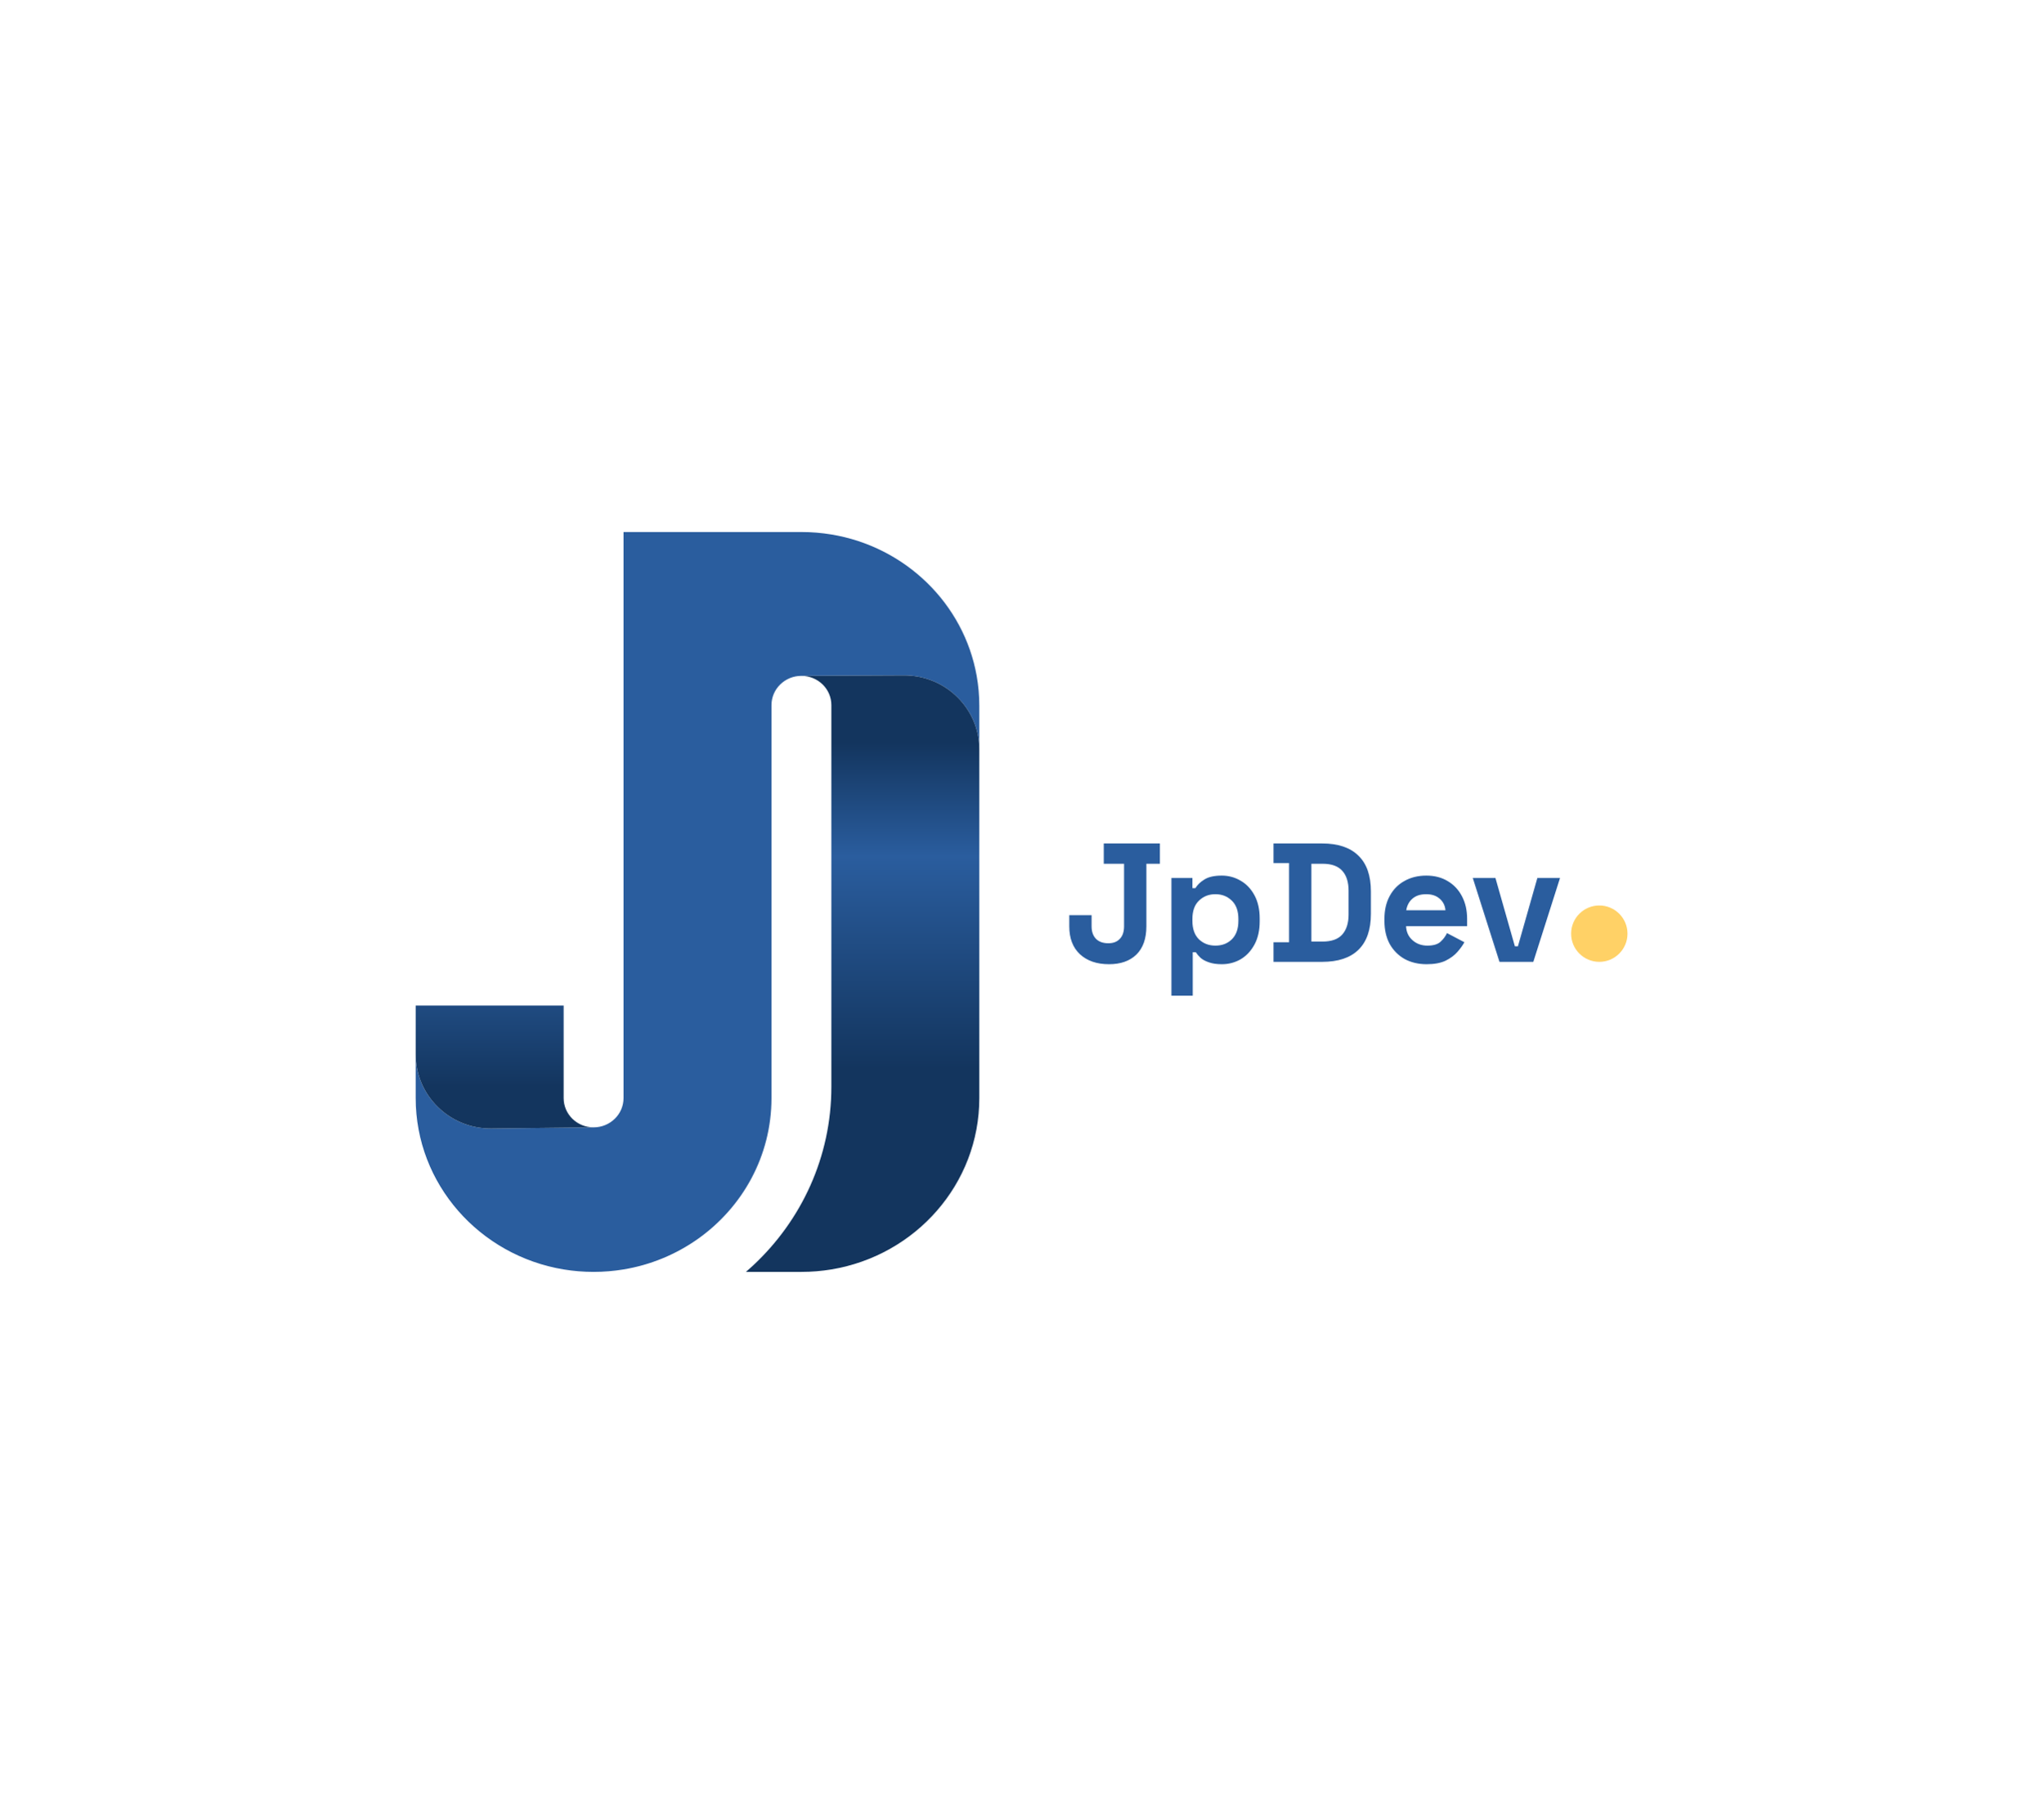
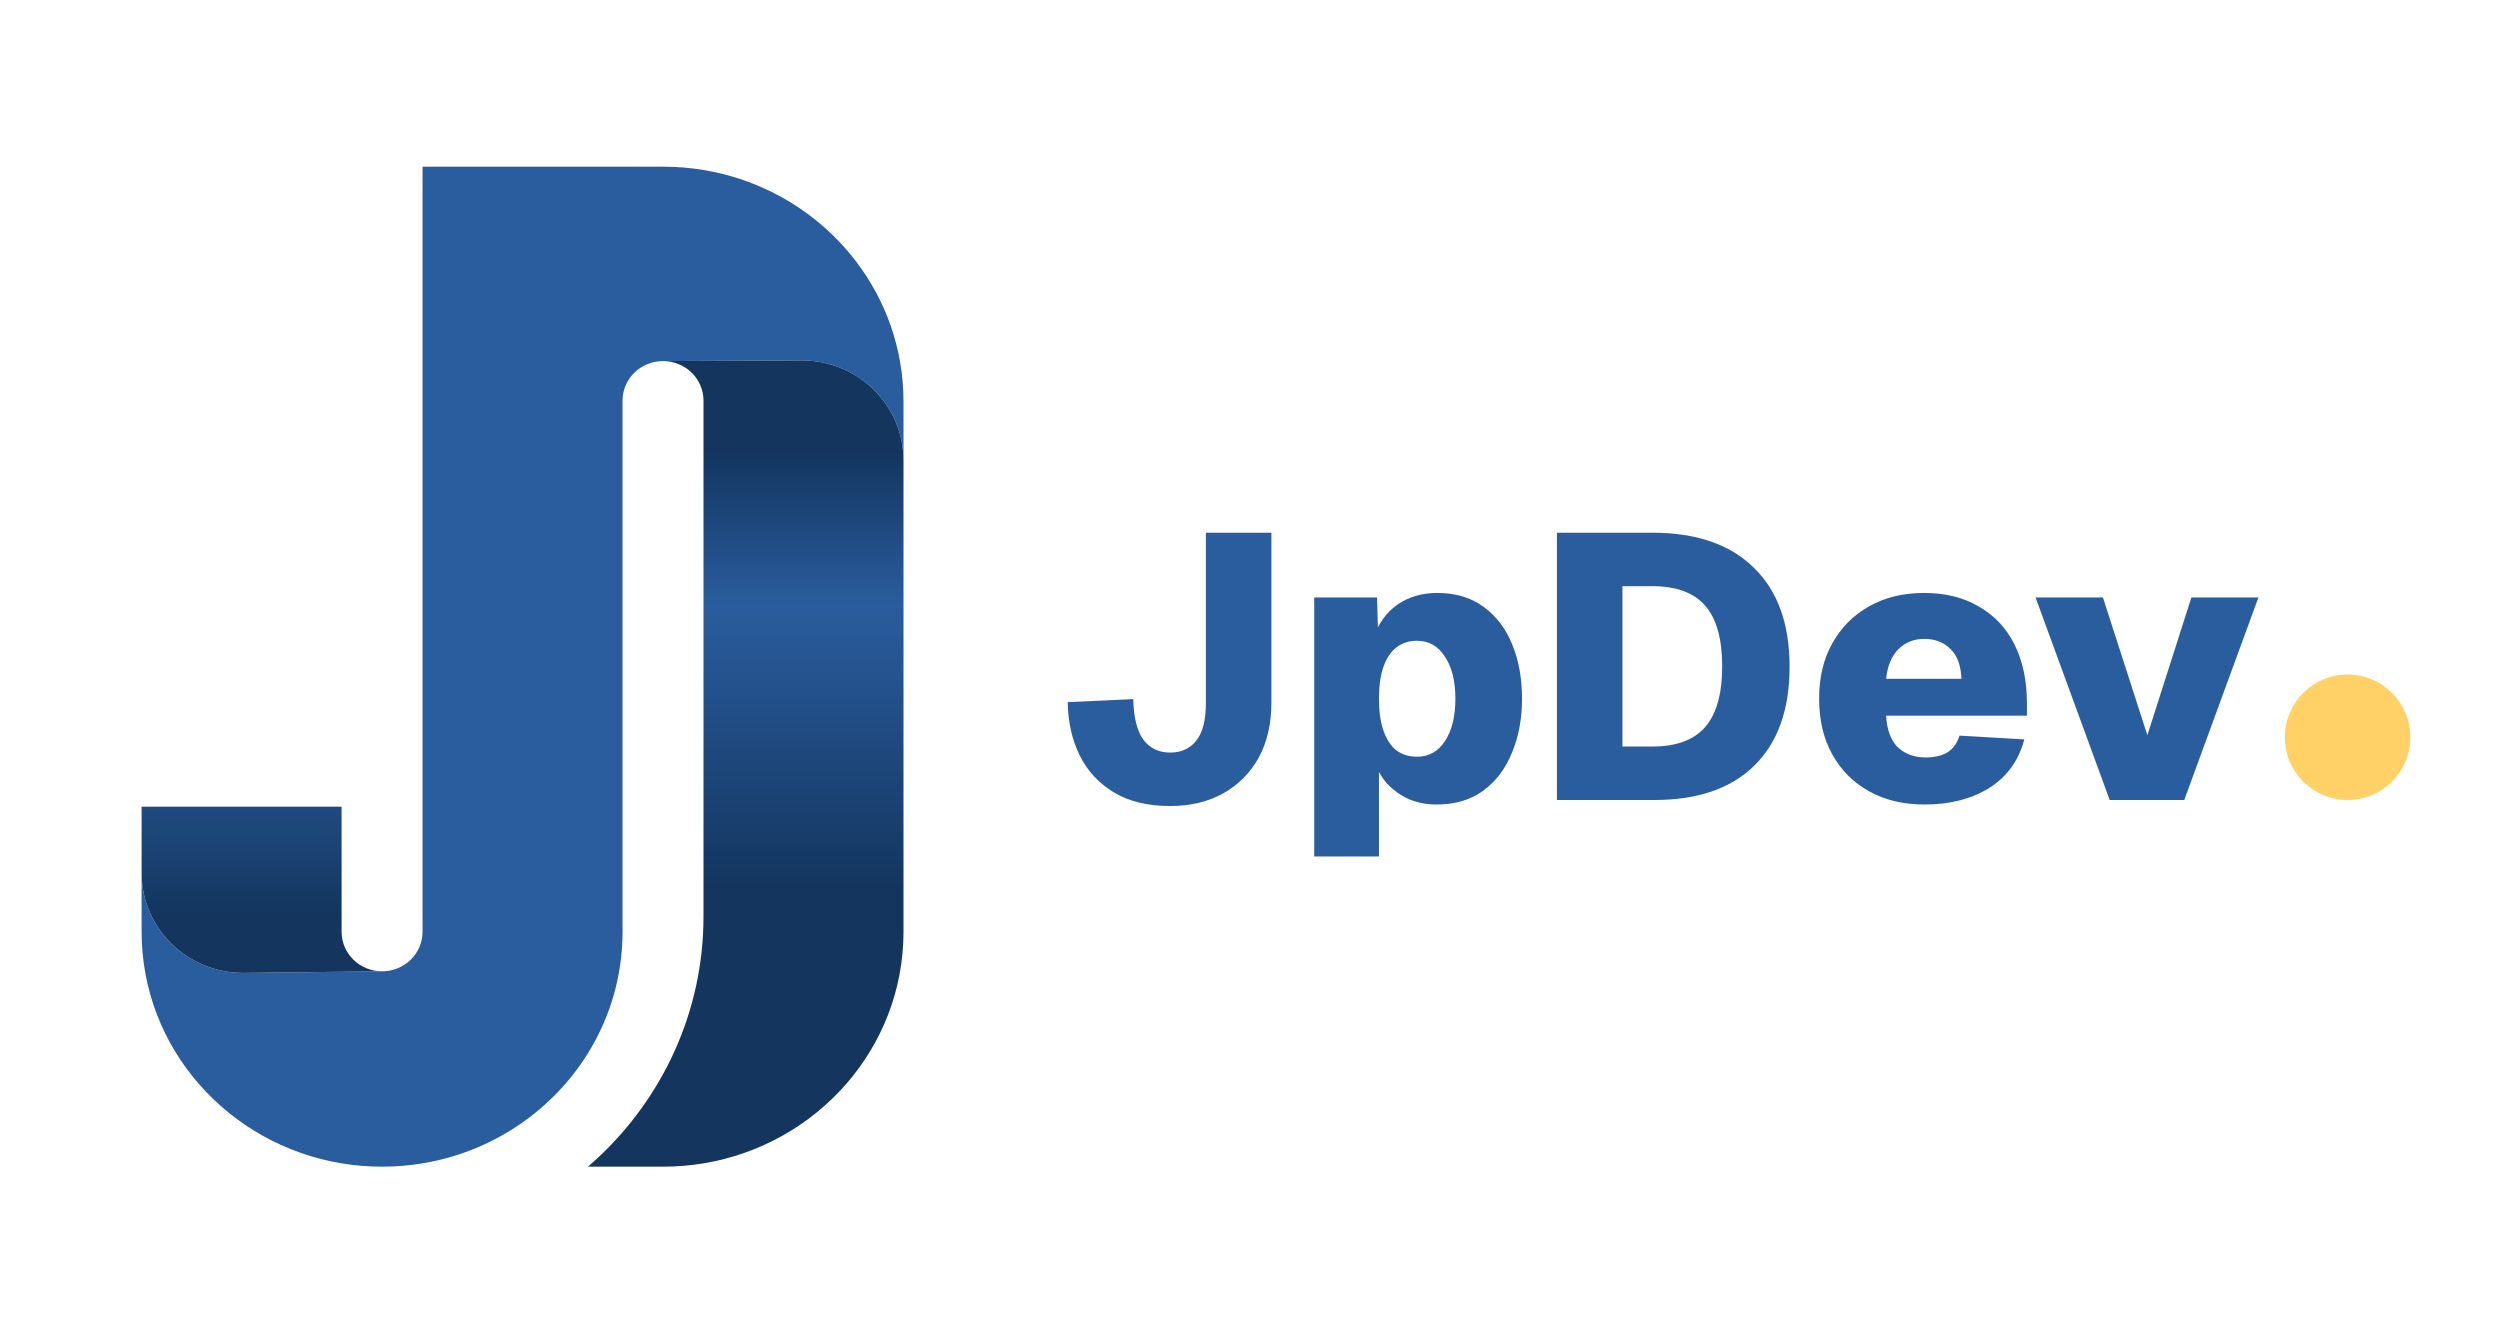
- <svg xmlns="http://www.w3.org/2000/svg" width="580" height="512" viewBox="0 0 580 512" fill="none">
-   <path fill-rule="evenodd" clip-rule="evenodd" d="M278 212.688V200.326C278 197.428 277.744 194.589 277.253 191.828C273.609 171.331 257.013 155.174 236 151.696C233.237 151.238 230.397 151 227.5 151H177V311.674C177 316.26 173.194 319.977 168.5 319.977L139.333 320.312C127.551 320.312 118 310.91 118 299.312V311.674C118 336.087 136.157 356.357 160 360.304C162.763 360.762 165.603 361 168.5 361C171.397 361 174.237 360.762 177 360.304C184.742 359.023 191.884 356.02 198 351.714C210.72 342.757 219 328.16 219 311.674V200.13C219 195.545 222.806 191.828 227.5 191.828L256.667 191.688C268.449 191.688 278 201.09 278 212.688Z" fill="#2A5D9E" />
-   <path d="M118 285.4V299.312C118 310.91 127.551 320.312 139.333 320.312L168.5 319.977C163.806 319.977 160 316.26 160 311.674L160 285.4H118Z" fill="url(#paint0_linear_875_844)" />
-   <path d="M278 212.688C278 201.09 268.449 191.688 256.667 191.688L227.5 191.828C232.194 191.828 236 195.545 236 200.13V308.451C236 328.394 227.477 346.393 213.796 359.162C213.126 359.787 212.443 360.4 211.749 361H227.5C230.397 361 233.237 360.762 236 360.304C259.843 356.357 278 336.087 278 311.674V212.688Z" fill="url(#paint1_linear_875_844)" />
-   <path d="M314.816 273.672C311.36 273.672 308.608 272.728 306.56 270.84C304.544 268.952 303.536 266.312 303.536 262.92V259.752H309.872V262.92C309.872 264.424 310.288 265.608 311.12 266.472C311.952 267.304 313.12 267.72 314.624 267.72C316.032 267.72 317.12 267.304 317.888 266.472C318.688 265.64 319.088 264.456 319.088 262.92V245.16H313.328V239.4H329.264V245.16H325.424V262.92C325.424 266.408 324.48 269.08 322.592 270.936C320.704 272.76 318.112 273.672 314.816 273.672ZM332.536 282.6V249.192H338.488V252.072H339.352C339.896 251.144 340.744 250.328 341.896 249.624C343.048 248.888 344.696 248.52 346.84 248.52C348.76 248.52 350.536 249 352.168 249.96C353.8 250.888 355.112 252.264 356.104 254.088C357.096 255.912 357.592 258.12 357.592 260.712V261.48C357.592 264.072 357.096 266.28 356.104 268.104C355.112 269.928 353.8 271.32 352.168 272.28C350.536 273.208 348.76 273.672 346.84 273.672C345.4 273.672 344.184 273.496 343.192 273.144C342.232 272.824 341.448 272.408 340.84 271.896C340.264 271.352 339.8 270.808 339.448 270.264H338.584V282.6H332.536ZM345.016 268.392C346.904 268.392 348.456 267.8 349.672 266.616C350.92 265.4 351.544 263.64 351.544 261.336V260.856C351.544 258.552 350.92 256.808 349.672 255.624C348.424 254.408 346.872 253.8 345.016 253.8C343.16 253.8 341.608 254.408 340.36 255.624C339.112 256.808 338.488 258.552 338.488 260.856V261.336C338.488 263.64 339.112 265.4 340.36 266.616C341.608 267.8 343.16 268.392 345.016 268.392ZM361.514 273V267.432H365.93V244.968H361.514V239.4H375.338C379.85 239.4 383.274 240.552 385.61 242.856C387.978 245.128 389.162 248.52 389.162 253.032V259.368C389.162 263.88 387.978 267.288 385.61 269.592C383.274 271.864 379.85 273 375.338 273H361.514ZM372.266 267.24H375.434C377.994 267.24 379.866 266.568 381.05 265.224C382.234 263.88 382.826 261.992 382.826 259.56V252.84C382.826 250.376 382.234 248.488 381.05 247.176C379.866 245.832 377.994 245.16 375.434 245.16H372.266V267.24ZM405.002 273.672C402.634 273.672 400.538 273.176 398.714 272.184C396.922 271.16 395.514 269.736 394.49 267.912C393.498 266.056 393.002 263.88 393.002 261.384V260.808C393.002 258.312 393.498 256.152 394.49 254.328C395.482 252.472 396.874 251.048 398.666 250.056C400.458 249.032 402.538 248.52 404.906 248.52C407.242 248.52 409.274 249.048 411.002 250.104C412.73 251.128 414.074 252.568 415.034 254.424C415.994 256.248 416.474 258.376 416.474 260.808V262.872H399.146C399.21 264.504 399.818 265.832 400.97 266.856C402.122 267.88 403.53 268.392 405.194 268.392C406.89 268.392 408.138 268.024 408.938 267.288C409.738 266.552 410.346 265.736 410.762 264.84L415.706 267.432C415.258 268.264 414.602 269.176 413.738 270.168C412.906 271.128 411.786 271.96 410.378 272.664C408.97 273.336 407.178 273.672 405.002 273.672ZM399.194 258.36H410.33C410.202 256.984 409.642 255.88 408.65 255.048C407.69 254.216 406.426 253.8 404.858 253.8C403.226 253.8 401.93 254.216 400.97 255.048C400.01 255.88 399.418 256.984 399.194 258.36ZM425.666 273L418.082 249.192H424.514L430.034 268.584H430.898L436.418 249.192H442.85L435.266 273H425.666Z" fill="#2A5D9E" />
-   <circle cx="454" cy="265" r="8" fill="#FFD166" />
+ <svg xmlns="http://www.w3.org/2000/svg" width="300" height="160" viewBox="0 0 300 160" fill="none">
+   <path fill-rule="evenodd" clip-rule="evenodd" d="M108.42 55.25V48.186C108.42 46.53 108.274 44.908 107.994 43.33C105.911 31.618 96.428 22.385 84.42 20.398C82.841 20.136 81.218 20 79.563 20H50.706V111.814C50.706 114.434 48.531 116.558 45.849 116.558L29.182 116.75C22.45 116.75 16.992 111.377 16.992 104.75V111.814C16.992 125.764 27.367 137.347 40.992 139.602C42.571 139.864 44.194 140 45.849 140C47.504 140 49.127 139.864 50.706 139.602C55.13 138.87 59.211 137.154 62.706 134.693C69.975 129.575 74.706 121.234 74.706 111.814V48.074C74.706 45.454 76.881 43.33 79.563 43.33L96.23 43.25C102.962 43.25 108.42 48.623 108.42 55.25Z" fill="#2A5D9E" />
+   <path d="M16.992 96.8V104.75C16.992 111.377 22.45 116.75 29.182 116.75L45.849 116.558C43.166 116.558 40.992 114.434 40.992 111.814L40.992 96.8H16.992Z" fill="url(#paint0_linear_1113_1020)" />
+   <path d="M108.42 55.25C108.42 48.623 102.962 43.25 96.23 43.25L79.563 43.33C82.246 43.33 84.42 45.454 84.42 48.074V109.972C84.42 121.368 79.55 131.653 71.732 138.95C71.349 139.307 70.959 139.657 70.563 140H79.563C81.218 140 82.841 139.864 84.42 139.602C98.045 137.347 108.42 125.764 108.42 111.814V55.25Z" fill="url(#paint1_linear_1113_1020)" />
+   <path d="M140.416 96.723C137.735 96.723 135.491 96.181 133.684 95.097C131.877 94.012 130.507 92.537 129.573 90.669C128.64 88.772 128.158 86.633 128.128 84.254L135.988 83.893C136.049 86.121 136.455 87.748 137.208 88.772C137.991 89.796 139.06 90.308 140.416 90.308C141.741 90.308 142.78 89.841 143.533 88.907C144.316 87.944 144.707 86.423 144.707 84.344V63.925H152.568V84.344C152.568 86.874 152.056 89.073 151.032 90.94C150.008 92.777 148.578 94.208 146.74 95.232C144.933 96.226 142.825 96.723 140.416 96.723ZM157.706 102.776V71.695H165.25L165.386 76.8L164.798 76.574C165.401 74.827 166.364 73.487 167.69 72.553C169.045 71.62 170.641 71.153 172.478 71.153C174.677 71.153 176.529 71.71 178.035 72.825C179.541 73.909 180.685 75.415 181.468 77.342C182.251 79.24 182.643 81.408 182.643 83.847C182.643 86.257 182.236 88.425 181.423 90.353C180.64 92.281 179.481 93.801 177.945 94.916C176.439 96 174.586 96.542 172.388 96.542C171.213 96.542 170.114 96.331 169.09 95.91C168.096 95.458 167.223 94.841 166.47 94.057C165.747 93.244 165.22 92.296 164.889 91.211L165.476 90.94V102.776H157.706ZM170.039 90.805C171.454 90.805 172.569 90.187 173.382 88.953C174.225 87.688 174.647 85.986 174.647 83.847C174.647 81.709 174.225 80.023 173.382 78.788C172.569 77.523 171.454 76.89 170.039 76.89C169.075 76.89 168.247 77.161 167.554 77.704C166.891 78.216 166.379 78.984 166.018 80.007C165.657 81.031 165.476 82.311 165.476 83.847C165.476 85.383 165.657 86.663 166.018 87.688C166.379 88.712 166.891 89.495 167.554 90.037C168.247 90.549 169.075 90.805 170.039 90.805ZM186.831 96V63.925H198.26C203.561 63.925 207.627 65.325 210.458 68.126C213.319 70.897 214.75 74.857 214.75 80.007C214.75 85.127 213.349 89.073 210.548 91.844C207.747 94.615 203.742 96 198.531 96H186.831ZM194.691 89.585H198.26C201.152 89.585 203.275 88.802 204.63 87.236C205.985 85.67 206.663 83.245 206.663 79.962C206.663 76.68 205.985 74.255 204.63 72.689C203.275 71.123 201.152 70.34 198.26 70.34H194.691V89.585ZM230.944 96.542C228.414 96.542 226.2 96.015 224.303 94.961C222.406 93.907 220.93 92.431 219.876 90.534C218.822 88.636 218.295 86.407 218.295 83.847C218.295 81.287 218.822 79.074 219.876 77.207C220.93 75.309 222.391 73.833 224.258 72.779C226.155 71.695 228.369 71.153 230.899 71.153C233.429 71.153 235.612 71.695 237.449 72.779C239.317 73.833 240.747 75.354 241.741 77.342C242.735 79.33 243.232 81.694 243.232 84.435V85.88H226.336C226.426 87.567 226.893 88.832 227.736 89.675C228.61 90.489 229.724 90.895 231.08 90.895C232.104 90.895 232.962 90.699 233.655 90.308C234.347 89.886 234.844 89.209 235.145 88.275L242.916 88.727C242.253 91.257 240.853 93.199 238.714 94.554C236.576 95.879 233.986 96.542 230.944 96.542ZM226.336 81.453H235.371C235.311 79.857 234.874 78.667 234.061 77.884C233.248 77.071 232.194 76.665 230.899 76.665C229.664 76.665 228.625 77.086 227.782 77.929C226.968 78.773 226.487 79.947 226.336 81.453ZM253.165 96L244.265 71.695H252.352L257.682 88.23L262.968 71.695H271.01L262.11 96H253.165Z" fill="#2A5D9E" />
+   <circle cx="281.714" cy="88.471" r="7.529" fill="#FFD166" />
  <defs>
-     <linearGradient id="paint0_linear_875_844" x1="198" y1="151" x2="198" y2="361" gradientUnits="userSpaceOnUse">
+     <linearGradient id="paint0_linear_1113_1020" x1="62.706" y1="20" x2="62.706" y2="140" gradientUnits="userSpaceOnUse">
      <stop offset="0.548" stop-color="#2A5D9E" />
      <stop offset="0.75" stop-color="#13355E" />
    </linearGradient>
-     <linearGradient id="paint1_linear_875_844" x1="198" y1="151" x2="198" y2="361" gradientUnits="userSpaceOnUse">
+     <linearGradient id="paint1_linear_1113_1020" x1="62.706" y1="20" x2="62.706" y2="140" gradientUnits="userSpaceOnUse">
      <stop offset="0.284" stop-color="#13355E" />
      <stop offset="0.438" stop-color="#2A5D9E" />
      <stop offset="0.726" stop-color="#13355E" />
    </linearGradient>
  </defs>
</svg>
